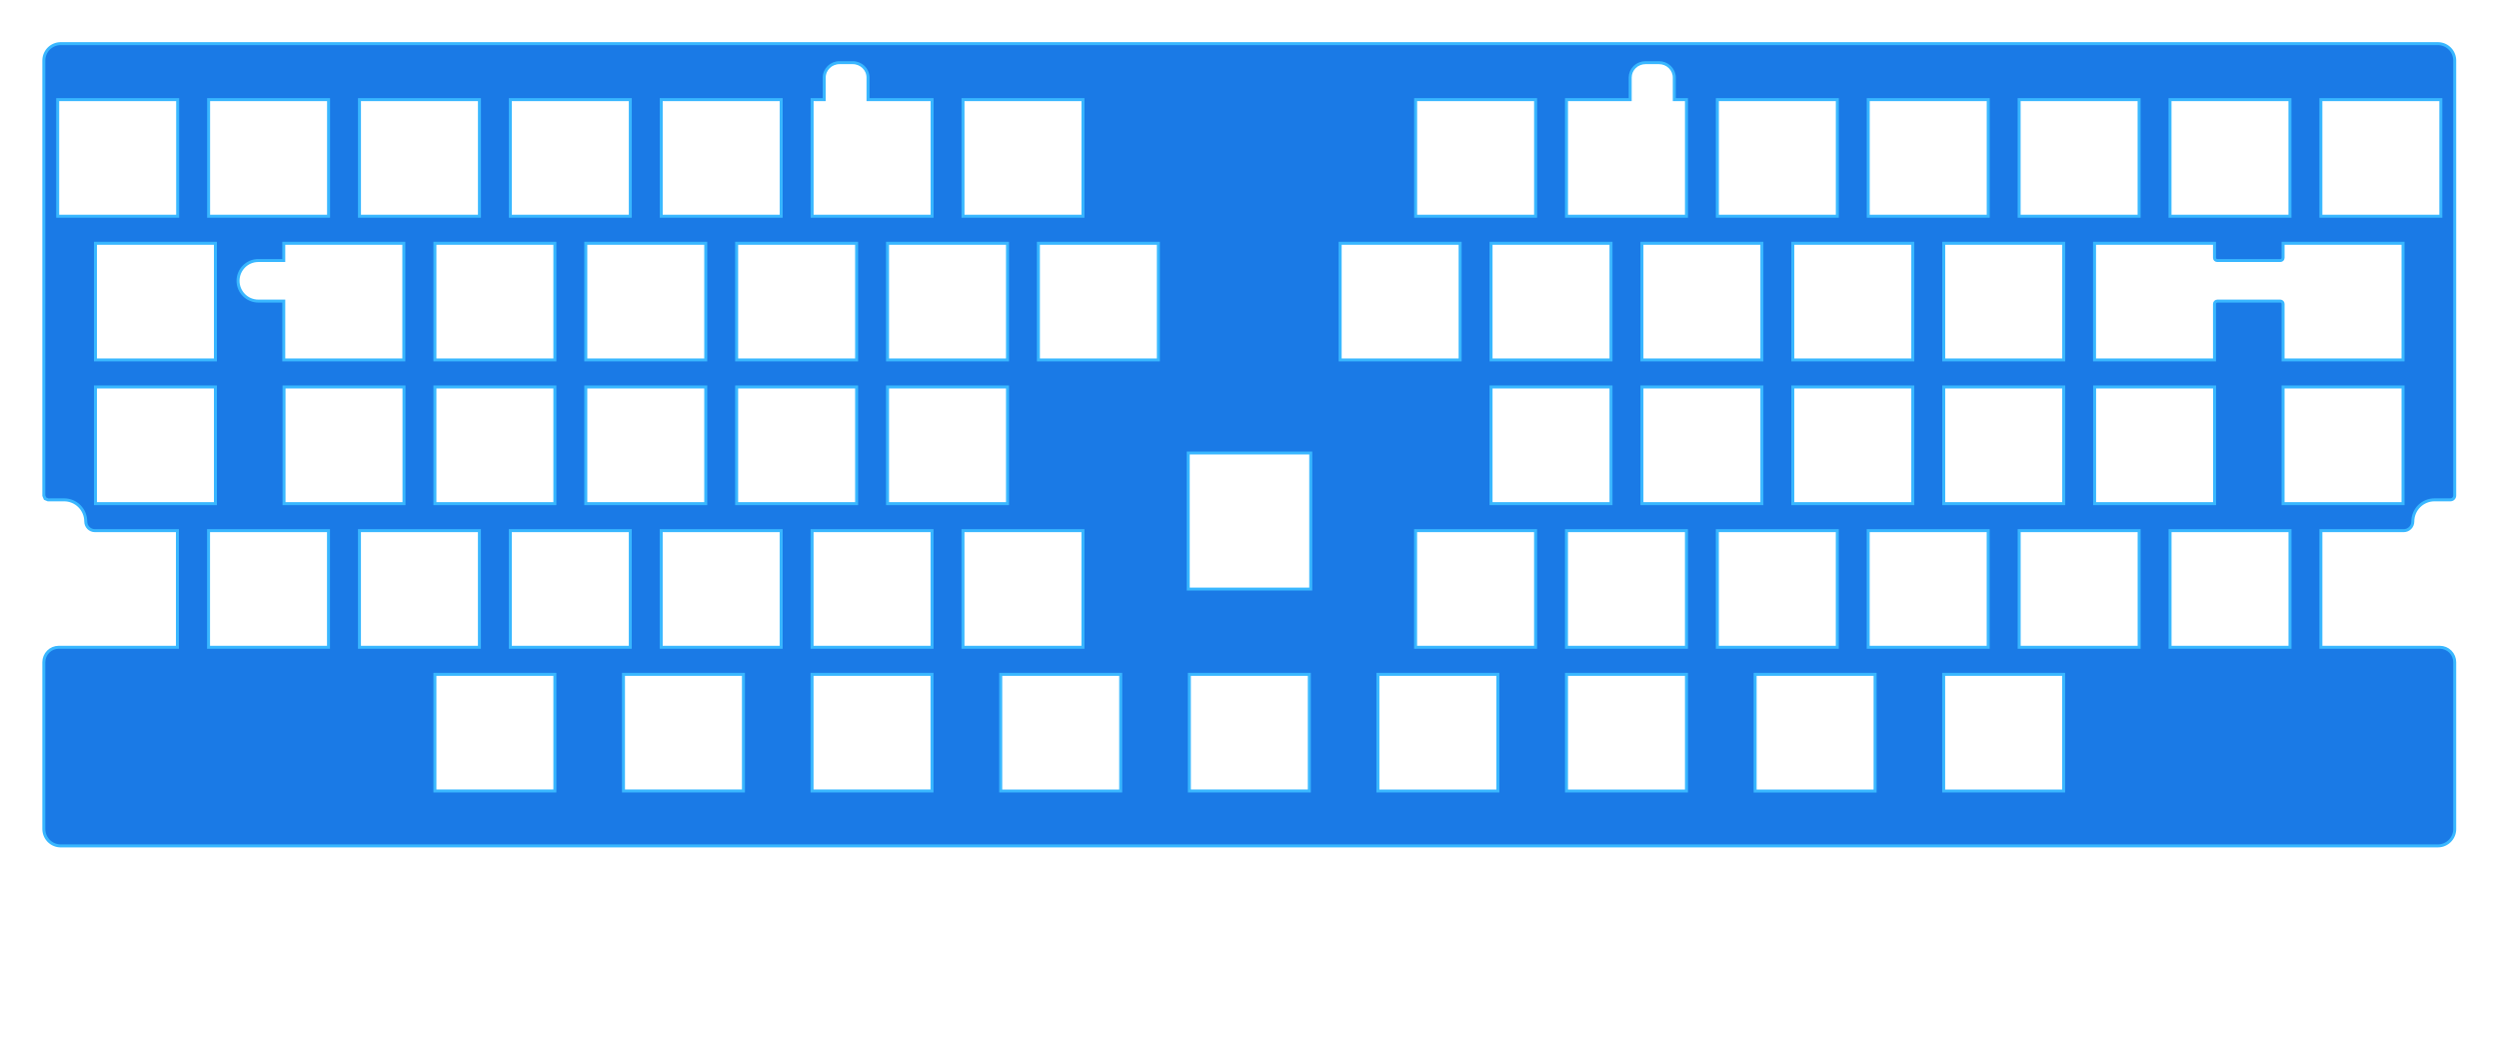
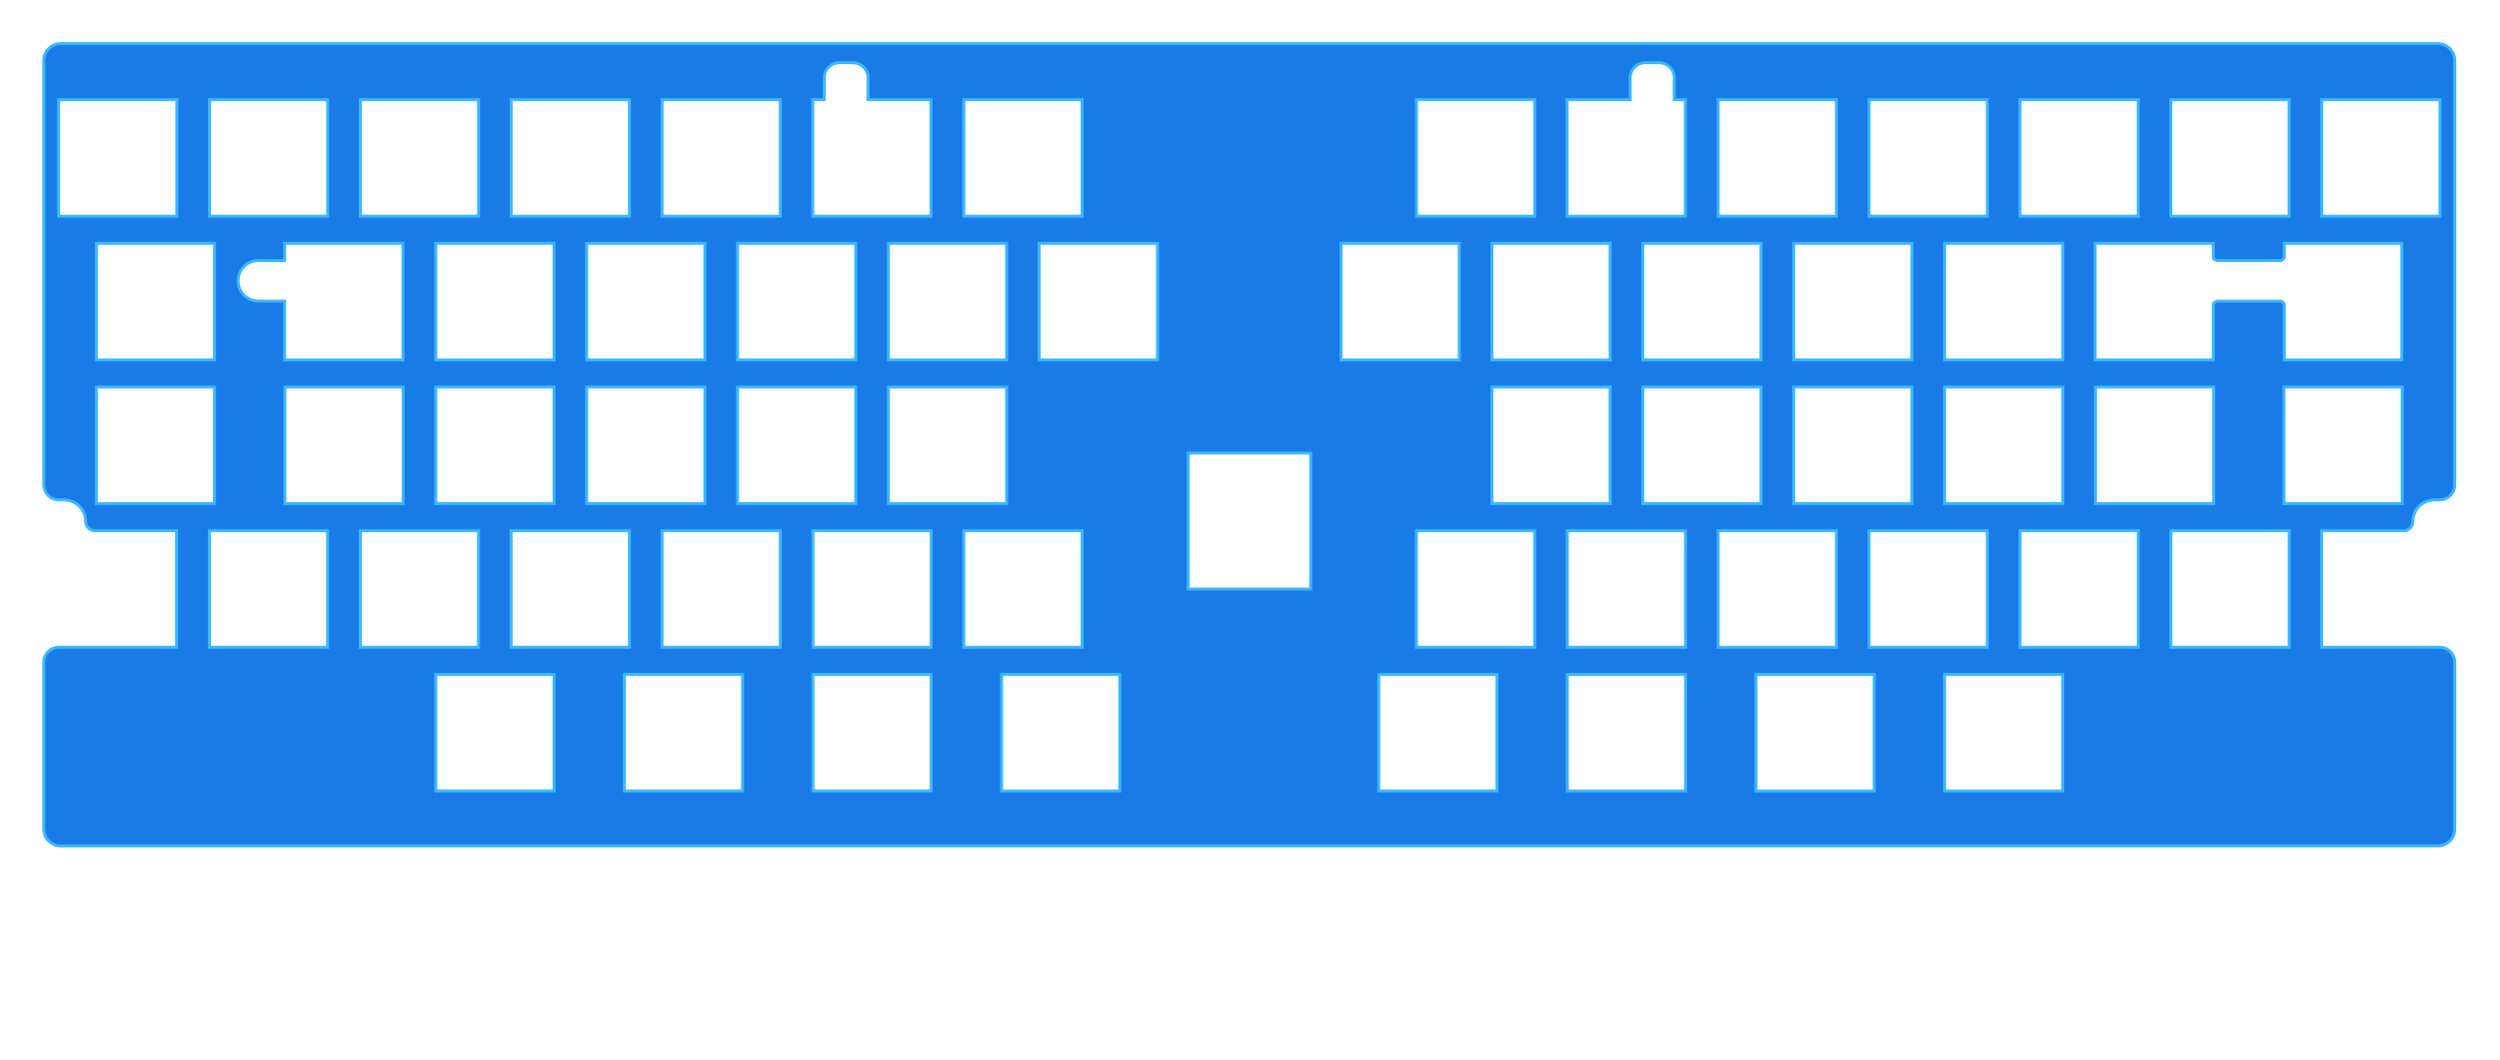
<svg xmlns="http://www.w3.org/2000/svg" width="100%" height="100%" viewBox="0 0 1118 474" version="1.1" xml:space="preserve" style="fill-rule:evenodd;clip-rule:evenodd;">
  <g transform="matrix(1.33333,0,0,1.33333,0,0)">
    <g id="位置合わせ指標">
        </g>
-     <g id="Nora-DN0032-RE-W14.2mm">
-       <path d="M31.845,177.983C30.146,177.983 28.769,176.606 28.769,174.907C28.769,174.906 28.769,174.906 28.769,174.905C28.769,172.976 28.002,171.127 26.636,169.765C25.271,168.402 23.42,167.639 21.492,167.643C18.679,167.649 16.123,167.654 16.123,167.654L15.121,167.239L14.706,166.237L14.709,20.305L14.726,19.86L14.777,19.417L14.865,18.981L14.984,18.55L15.14,18.133L15.324,17.731L15.542,17.342L15.789,16.971L16.067,16.622L16.367,16.294L16.696,15.993L17.045,15.715L17.416,15.469L17.804,15.25L18.207,15.066L18.624,14.91L19.054,14.791L19.491,14.703L19.933,14.652L20.378,14.632L817.977,14.635L818.419,14.652L818.861,14.703L819.298,14.791L819.731,14.91L820.145,15.066L820.548,15.25L820.936,15.469L821.307,15.715L821.656,15.993L821.985,16.294L822.285,16.622L822.566,16.971L822.81,17.342L823.028,17.731L823.212,18.133L823.368,18.55L823.487,18.981L823.575,19.417L823.629,19.86L823.646,20.305C823.646,20.305 823.646,150.964 823.646,166.199C823.646,166.582 823.494,166.949 823.223,167.22C822.952,167.491 822.585,167.643 822.202,167.643C821.243,167.643 818.267,167.643 816.854,167.643C814.926,167.643 813.077,168.409 811.713,169.772C810.35,171.136 809.584,172.985 809.584,174.913C809.584,174.917 809.584,174.922 809.584,174.926C809.584,175.737 809.262,176.514 808.688,177.088C808.115,177.661 807.338,177.983 806.527,177.983C798.441,177.983 778.743,177.983 778.743,177.983L778.743,217.101L818.646,217.101C819.972,217.101 821.244,217.627 822.182,218.565C823.119,219.503 823.646,220.775 823.646,222.101C823.646,236.668 823.646,278.05 823.646,278.05L823.629,278.49L823.575,278.932L823.487,279.369L823.368,279.799L823.212,280.219L823.028,280.619L822.81,281.007L822.566,281.378L822.285,281.73L821.985,282.059L821.656,282.356L821.307,282.634L820.936,282.881L820.548,283.099L820.145,283.283L819.731,283.442L819.298,283.561L818.861,283.646L818.419,283.697L817.977,283.714L20.378,283.72L19.933,283.697L19.491,283.646L19.054,283.561L18.624,283.442L18.207,283.283L17.804,283.099L17.416,282.881L17.045,282.634L16.696,282.356L16.367,282.059L16.067,281.73L15.789,281.378L15.542,281.007L15.324,280.619L15.14,280.219L14.984,279.799L14.865,279.369L14.777,278.932L14.726,278.49L14.706,278.05L14.706,222.101C14.706,220.775 15.233,219.503 16.171,218.565C17.108,217.627 18.38,217.101 19.706,217.101C39.286,217.101 59.528,217.101 59.528,217.101L59.528,177.983L31.845,177.983ZM629.162,226.188L629.162,265.305L588.91,265.305L588.91,226.188L629.162,226.188ZM565.867,226.183L565.867,265.3L525.615,265.3L525.615,226.183L565.867,226.183ZM502.586,226.183L502.586,265.3L462.334,265.3L462.334,226.183L502.586,226.183ZM376.032,226.183L376.032,265.3L335.78,265.3L335.78,226.183L376.032,226.183ZM692.422,226.183L692.422,265.3L652.17,265.3L652.17,226.183L692.422,226.183ZM312.722,226.178L312.722,265.295L272.47,265.295L272.47,226.178L312.722,226.178ZM249.449,226.178L249.449,265.295L209.197,265.295L209.197,226.178L249.449,226.178ZM186.175,226.178L186.175,265.295L145.923,265.295L145.923,226.178L186.175,226.178ZM439.327,226.178L439.327,265.295L399.075,265.295L399.075,226.178L439.327,226.178ZM667.107,177.983L667.107,217.101L626.847,217.101L626.847,177.983L667.107,177.983ZM110.222,177.983L110.222,217.101L69.97,217.101L69.97,177.983L110.222,177.983ZM515.237,177.983L515.237,217.101L474.978,217.101L474.978,177.983L515.237,177.983ZM565.86,177.983L565.86,217.101L525.608,217.101L525.608,177.983L565.86,177.983ZM211.483,177.983L211.483,217.101L171.231,217.101L171.231,177.983L211.483,177.983ZM363.36,177.983L363.36,217.101L323.108,217.101L323.108,177.983L363.36,177.983ZM262.106,177.983L262.106,217.101L221.854,217.101L221.854,177.983L262.106,177.983ZM717.758,177.983L717.758,217.101L677.506,217.101L677.506,177.983L717.758,177.983ZM160.86,177.983L160.86,217.101L120.608,217.101L120.608,177.983L160.86,177.983ZM616.483,177.983L616.483,217.101L576.231,217.101L576.231,177.983L616.483,177.983ZM768.382,177.983L768.382,217.101L728.13,217.101L728.13,177.983L768.382,177.983ZM312.73,177.983L312.73,217.101L272.478,217.101L272.478,177.983L312.73,177.983ZM439.798,197.575L439.798,151.937L398.696,151.937L398.696,197.575L439.798,197.575ZM692.447,129.793L692.447,168.911L652.195,168.911L652.195,129.793L692.447,129.793ZM743.07,129.793L743.07,168.911L702.818,168.911L702.818,129.793L743.07,129.793ZM806.306,129.793L806.306,168.911L766.054,168.911L766.054,129.793L806.306,129.793ZM641.806,129.793L641.806,168.911L601.554,168.911L601.554,129.793L641.806,129.793ZM135.552,129.793L135.552,168.911L95.3,168.911L95.3,129.793L135.552,129.793ZM540.552,129.793L540.552,168.911L500.3,168.911L500.3,129.793L540.552,129.793ZM236.798,129.793L236.798,168.911L196.546,168.911L196.546,129.793L236.798,129.793ZM287.422,129.793L287.422,168.911L247.17,168.911L247.17,129.793L287.422,129.793ZM186.175,129.793L186.175,168.911L145.923,168.911L145.923,129.793L186.175,129.793ZM591.175,129.793L591.175,168.911L550.923,168.911L550.923,129.793L591.175,129.793ZM338.052,129.793L338.052,168.911L297.8,168.911L297.8,129.793L338.052,129.793ZM72.278,129.793L72.278,168.911L32.026,168.911L32.026,129.793L72.278,129.793ZM743.043,86.482C743.043,86.721 743.138,86.95 743.307,87.118C743.476,87.287 743.705,87.382 743.944,87.382C747.748,87.382 761.349,87.382 765.154,87.382C765.392,87.382 765.621,87.287 765.79,87.118C765.959,86.95 766.054,86.721 766.054,86.482C766.054,84.857 766.054,81.604 766.054,81.604L806.306,81.604L806.306,120.721L766.054,120.721L766.054,101.929C766.054,101.68 765.955,101.44 765.779,101.264C765.602,101.088 765.363,100.989 765.114,100.989C761.261,100.989 747.837,100.989 743.984,100.989C743.734,100.989 743.495,101.088 743.319,101.264C743.142,101.44 743.043,101.68 743.043,101.929C743.043,105.853 743.043,120.721 743.043,120.721L702.791,120.721L702.791,81.604L743.043,81.604L743.043,86.482ZM692.447,81.604L692.447,120.721L652.195,120.721L652.195,81.604L692.447,81.604ZM641.806,81.604L641.806,120.721L601.554,120.721L601.554,81.604L641.806,81.604ZM236.798,81.604L236.798,120.721L196.546,120.721L196.546,81.604L236.798,81.604ZM186.175,81.604L186.175,120.721L145.923,120.721L145.923,81.604L186.175,81.604ZM591.175,81.604L591.175,120.721L550.923,120.721L550.923,81.604L591.175,81.604ZM540.552,81.604L540.552,120.721L500.3,120.721L500.3,81.604L540.552,81.604ZM388.675,81.604L388.675,120.721L348.423,120.721L348.423,81.604L388.675,81.604ZM489.929,81.604L489.929,120.721L449.67,120.721L449.67,81.604L489.929,81.604ZM287.422,81.604L287.422,120.721L247.17,120.721L247.17,81.604L287.422,81.604ZM86.674,100.989C82.919,100.989 79.87,97.94 79.87,94.185C79.87,90.431 82.919,87.382 86.674,87.382L95.21,87.382L95.21,81.604L135.496,81.604L135.496,120.721L95.21,120.721L95.21,100.989L86.674,100.989ZM338.052,81.604L338.052,120.721L297.8,120.721L297.8,81.604L338.052,81.604ZM72.278,81.604L72.278,120.721L32.026,120.721L32.026,81.604L72.278,81.604ZM717.744,33.414L717.744,72.532L677.492,72.532L677.492,33.414L717.744,33.414ZM363.367,33.414L363.367,72.532L323.115,72.532L323.115,33.414L363.367,33.414ZM59.614,33.414L59.614,72.532L19.362,72.532L19.362,33.414L59.614,33.414ZM515.244,33.414L515.244,72.532L474.992,72.532L474.992,33.414L515.244,33.414ZM262.114,33.414L262.114,72.532L221.862,72.532L221.862,33.414L262.114,33.414ZM211.49,33.414L211.49,72.532L171.238,72.532L171.238,33.414L211.49,33.414ZM616.49,33.414L616.49,72.532L576.238,72.532L576.238,33.414L616.49,33.414ZM110.244,33.414L110.244,72.532L69.992,72.532L69.992,33.414L110.244,33.414ZM818.99,33.414L818.99,72.532L778.738,72.532L778.738,33.414L818.99,33.414ZM160.867,33.414L160.867,72.532L120.615,72.532L120.615,33.414L160.867,33.414ZM667.121,33.414L667.121,72.532L626.862,72.532L626.862,33.414L667.121,33.414ZM768.367,33.414L768.367,72.532L728.115,72.532L728.115,33.414L768.367,33.414ZM565.867,33.414L565.867,72.532L525.615,72.532L525.615,33.414L546.989,33.414L546.989,26.016C546.989,24.69 547.531,23.418 548.496,22.481C549.461,21.543 550.77,21.016 552.134,21.016L556.637,21.016C558.002,21.016 559.311,21.543 560.276,22.481C561.24,23.418 561.783,24.69 561.783,26.016C561.783,29.459 561.783,33.414 561.783,33.414L565.867,33.414ZM312.744,33.414L312.744,72.532L272.492,72.532L272.492,33.414L276.557,33.414L276.557,26.016C276.557,23.255 278.86,21.016 281.702,21.016L286.102,21.016C288.943,21.016 291.247,23.255 291.247,26.016C291.247,29.459 291.247,33.414 291.247,33.414L312.744,33.414Z" style="fill:rgb(26,122,230);stroke:rgb(57,183,255);stroke-width:1px;" />
+     <g id="Nora-DN0032-2--RE-W14mm">
+       <path d="M31.845,177.983C30.146,177.983 28.769,176.606 28.769,174.907C28.769,174.906 28.769,174.906 28.769,174.905C28.769,172.976 28.002,171.127 26.636,169.765C25.271,168.402 23.42,167.639 21.492,167.643C20.932,167.644 20.326,167.645 19.715,167.646C18.388,167.649 17.114,167.123 16.174,166.185C15.234,165.247 14.706,163.974 14.706,162.646C14.707,136.865 14.709,20.305 14.709,20.305L14.726,19.86L14.777,19.417L14.865,18.981L14.984,18.55L15.14,18.133L15.324,17.731L15.542,17.342L15.789,16.971L16.067,16.622L16.367,16.294L16.696,15.993L17.045,15.715L17.416,15.469L17.804,15.25L18.207,15.066L18.624,14.91L19.054,14.791L19.491,14.703L19.933,14.652L20.378,14.632L817.977,14.635L818.419,14.652L818.861,14.703L819.298,14.791L819.731,14.91L820.145,15.066L820.548,15.25L820.936,15.469L821.307,15.715L821.656,15.993L821.985,16.294L822.285,16.622L822.566,16.971L822.81,17.342L823.028,17.731L823.212,18.133L823.368,18.55L823.487,18.981L823.575,19.417L823.629,19.86L823.646,20.305C823.646,20.305 823.646,136.861 823.646,162.645C823.646,163.972 823.119,165.244 822.18,166.182C821.242,167.12 819.969,167.646 818.642,167.645C817.883,167.644 817.229,167.643 816.854,167.643C814.926,167.643 813.077,168.409 811.713,169.772C810.35,171.136 809.584,172.985 809.584,174.913C809.584,174.917 809.584,174.922 809.584,174.926C809.584,175.737 809.262,176.514 808.688,177.088C808.115,177.661 807.338,177.983 806.527,177.983C798.441,177.983 778.961,177.983 778.961,177.983L778.961,217.101L818.646,217.101C819.972,217.101 821.244,217.627 822.182,218.565C823.119,219.503 823.646,220.775 823.646,222.101C823.646,236.668 823.646,278.05 823.646,278.05L823.629,278.49L823.575,278.932L823.487,279.369L823.368,279.799L823.212,280.219L823.028,280.619L822.81,281.007L822.566,281.378L822.285,281.73L821.985,282.059L821.656,282.356L821.307,282.634L820.936,282.881L820.548,283.099L820.145,283.283L819.731,283.442L819.298,283.561L818.861,283.646L818.419,283.697L817.977,283.714L20.378,283.72L19.933,283.697L19.491,283.646L19.054,283.561L18.624,283.442L18.207,283.283L17.804,283.099L17.416,282.881L17.045,282.634L16.696,282.356L16.367,282.059L16.067,281.73L15.789,281.378L15.542,281.007L15.324,280.619L15.14,280.219L14.984,279.799L14.865,279.369L14.777,278.932L14.726,278.49L14.706,278.05L14.706,222.101C14.706,220.775 15.233,219.503 16.171,218.565C17.108,217.627 18.38,217.101 19.706,217.101C39.286,217.101 59.244,217.101 59.244,217.101L59.244,177.983L31.845,177.983ZM628.879,226.188L628.879,265.305L589.194,265.305L589.194,226.188L628.879,226.188ZM502.303,226.183L502.303,265.3L462.618,265.3L462.618,226.183L502.303,226.183ZM565.584,226.183L565.584,265.3L525.899,265.3L525.899,226.183L565.584,226.183ZM692.138,226.183L692.138,265.3L652.453,265.3L652.453,226.183L692.138,226.183ZM375.749,226.183L375.749,265.3L336.064,265.3L336.064,226.183L375.749,226.183ZM249.165,226.178L249.165,265.295L209.48,265.295L209.48,226.178L249.165,226.178ZM185.892,226.178L185.892,265.295L146.207,265.295L146.207,226.178L185.892,226.178ZM312.439,226.178L312.439,265.295L272.754,265.295L272.754,226.178L312.439,226.178ZM666.823,177.983L666.823,217.101L627.131,217.101L627.131,177.983L666.823,177.983ZM109.939,177.983L109.939,217.101L70.254,217.101L70.254,177.983L109.939,177.983ZM363.077,177.983L363.077,217.101L323.392,217.101L323.392,177.983L363.077,177.983ZM616.2,177.983L616.2,217.101L576.515,217.101L576.515,177.983L616.2,177.983ZM717.475,177.983L717.475,217.101L677.79,217.101L677.79,177.983L717.475,177.983ZM211.2,177.983L211.2,217.101L171.515,217.101L171.515,177.983L211.2,177.983ZM565.577,177.983L565.577,217.101L525.892,217.101L525.892,177.983L565.577,177.983ZM768.098,177.983L768.098,217.101L728.413,217.101L728.413,177.983L768.098,177.983ZM514.953,177.983L514.953,217.101L475.261,217.101L475.261,177.983L514.953,177.983ZM160.577,177.983L160.577,217.101L120.892,217.101L120.892,177.983L160.577,177.983ZM312.446,177.983L312.446,217.101L272.761,217.101L272.761,177.983L312.446,177.983ZM261.823,177.983L261.823,217.101L222.138,217.101L222.138,177.983L261.823,177.983ZM439.798,197.575L439.798,151.937L398.696,151.937L398.696,197.575L439.798,197.575ZM806.023,129.793L806.023,168.911L766.338,168.911L766.338,129.793L806.023,129.793ZM692.163,129.793L692.163,168.911L652.478,168.911L652.478,129.793L692.163,129.793ZM742.787,129.793L742.787,168.911L703.102,168.911L703.102,129.793L742.787,129.793ZM641.522,129.793L641.522,168.911L601.837,168.911L601.837,129.793L641.522,129.793ZM590.892,129.793L590.892,168.911L551.207,168.911L551.207,129.793L590.892,129.793ZM185.892,129.793L185.892,168.911L146.207,168.911L146.207,129.793L185.892,129.793ZM337.769,129.793L337.769,168.911L298.084,168.911L298.084,129.793L337.769,129.793ZM287.138,129.793L287.138,168.911L247.453,168.911L247.453,129.793L287.138,129.793ZM135.269,129.793L135.269,168.911L95.584,168.911L95.584,129.793L135.269,129.793ZM236.515,129.793L236.515,168.911L196.83,168.911L196.83,129.793L236.515,129.793ZM540.269,129.793L540.269,168.911L500.584,168.911L500.584,129.793L540.269,129.793ZM71.995,129.793L71.995,168.911L32.31,168.911L32.31,129.793L71.995,129.793ZM742.643,86.482C742.643,86.721 743.138,86.95 743.307,87.118C743.476,87.287 743.705,87.382 743.944,87.382C747.748,87.382 761.349,87.382 765.154,87.382C765.392,87.382 765.621,87.287 765.79,87.118C765.959,86.95 766.454,86.721 766.454,86.482C766.454,84.857 766.454,81.604 766.454,81.604L805.89,81.604L805.89,120.721L766.454,120.721L766.454,101.929C766.454,101.68 765.955,101.44 765.779,101.264C765.602,101.088 765.363,100.989 765.114,100.989C761.261,100.989 747.837,100.989 743.984,100.989C743.734,100.989 743.495,101.088 743.319,101.264C743.142,101.44 742.643,101.68 742.643,101.929C742.643,105.853 742.643,120.721 742.643,120.721L702.992,120.721L702.992,81.604L742.643,81.604L742.643,86.482ZM692.163,81.604L692.163,120.721L652.478,120.721L652.478,81.604L692.163,81.604ZM641.522,81.604L641.522,120.721L601.837,120.721L601.837,81.604L641.522,81.604ZM287.138,81.604L287.138,120.721L247.453,120.721L247.453,81.604L287.138,81.604ZM236.515,81.604L236.515,120.721L196.83,120.721L196.83,81.604L236.515,81.604ZM185.892,81.604L185.892,120.721L146.207,120.721L146.207,81.604L185.892,81.604ZM337.769,81.604L337.769,120.721L298.084,120.721L298.084,81.604L337.769,81.604ZM590.892,81.604L590.892,120.721L551.207,120.721L551.207,81.604L590.892,81.604ZM388.392,81.604L388.392,120.721L348.707,120.721L348.707,81.604L388.392,81.604ZM489.645,81.604L489.645,120.721L449.953,120.721L449.953,81.604L489.645,81.604ZM540.269,81.604L540.269,120.721L500.584,120.721L500.584,81.604L540.269,81.604ZM86.674,100.989C82.919,100.989 79.87,97.94 79.87,94.185C79.87,90.431 82.919,87.382 86.674,87.382L95.494,87.382L95.494,81.604L135.213,81.604L135.213,120.721L95.494,120.721L95.494,100.989L86.674,100.989ZM71.995,81.604L71.995,120.721L32.31,120.721L32.31,81.604L71.995,81.604ZM363.084,33.414L363.084,72.532L323.399,72.532L323.399,33.414L363.084,33.414ZM717.461,33.414L717.461,72.532L677.776,72.532L677.776,33.414L717.461,33.414ZM211.207,33.414L211.207,72.532L171.522,72.532L171.522,33.414L211.207,33.414ZM514.961,33.414L514.961,72.532L475.276,72.532L475.276,33.414L514.961,33.414ZM261.83,33.414L261.83,72.532L222.145,72.532L222.145,33.414L261.83,33.414ZM59.33,33.414L59.33,72.532L19.645,72.532L19.645,33.414L59.33,33.414ZM109.961,33.414L109.961,72.532L70.276,72.532L70.276,33.414L109.961,33.414ZM818.707,33.414L818.707,72.532L779.022,72.532L779.022,33.414L818.707,33.414ZM666.837,33.414L666.837,72.532L627.145,72.532L627.145,33.414L666.837,33.414ZM616.207,33.414L616.207,72.532L576.522,72.532L576.522,33.414L616.207,33.414ZM768.084,33.414L768.084,72.532L728.399,72.532L728.399,33.414L768.084,33.414ZM565.512,33.414L565.512,72.532L525.827,72.532L525.827,33.414L546.989,33.414L546.989,26.016C546.989,24.69 547.531,23.418 548.496,22.481C549.461,21.543 550.77,21.016 552.134,21.016L556.637,21.016C558.002,21.016 559.311,21.543 560.276,22.481C561.24,23.418 561.783,24.69 561.783,26.016C561.783,29.459 561.783,33.414 561.783,33.414L565.512,33.414ZM312.378,33.414L312.378,72.532L272.693,72.532L272.693,33.414L276.557,33.414L276.557,26.016C276.557,23.255 278.86,21.016 281.702,21.016L286.102,21.016C288.943,21.016 291.247,23.255 291.247,26.016C291.247,29.459 291.247,33.414 291.247,33.414L312.378,33.414ZM160.584,33.414L160.584,72.532L120.899,72.532L120.899,33.414L160.584,33.414Z" style="fill:rgb(26,122,230);stroke:rgb(57,183,255);stroke-width:1px;" />
    </g>
  </g>
</svg>
